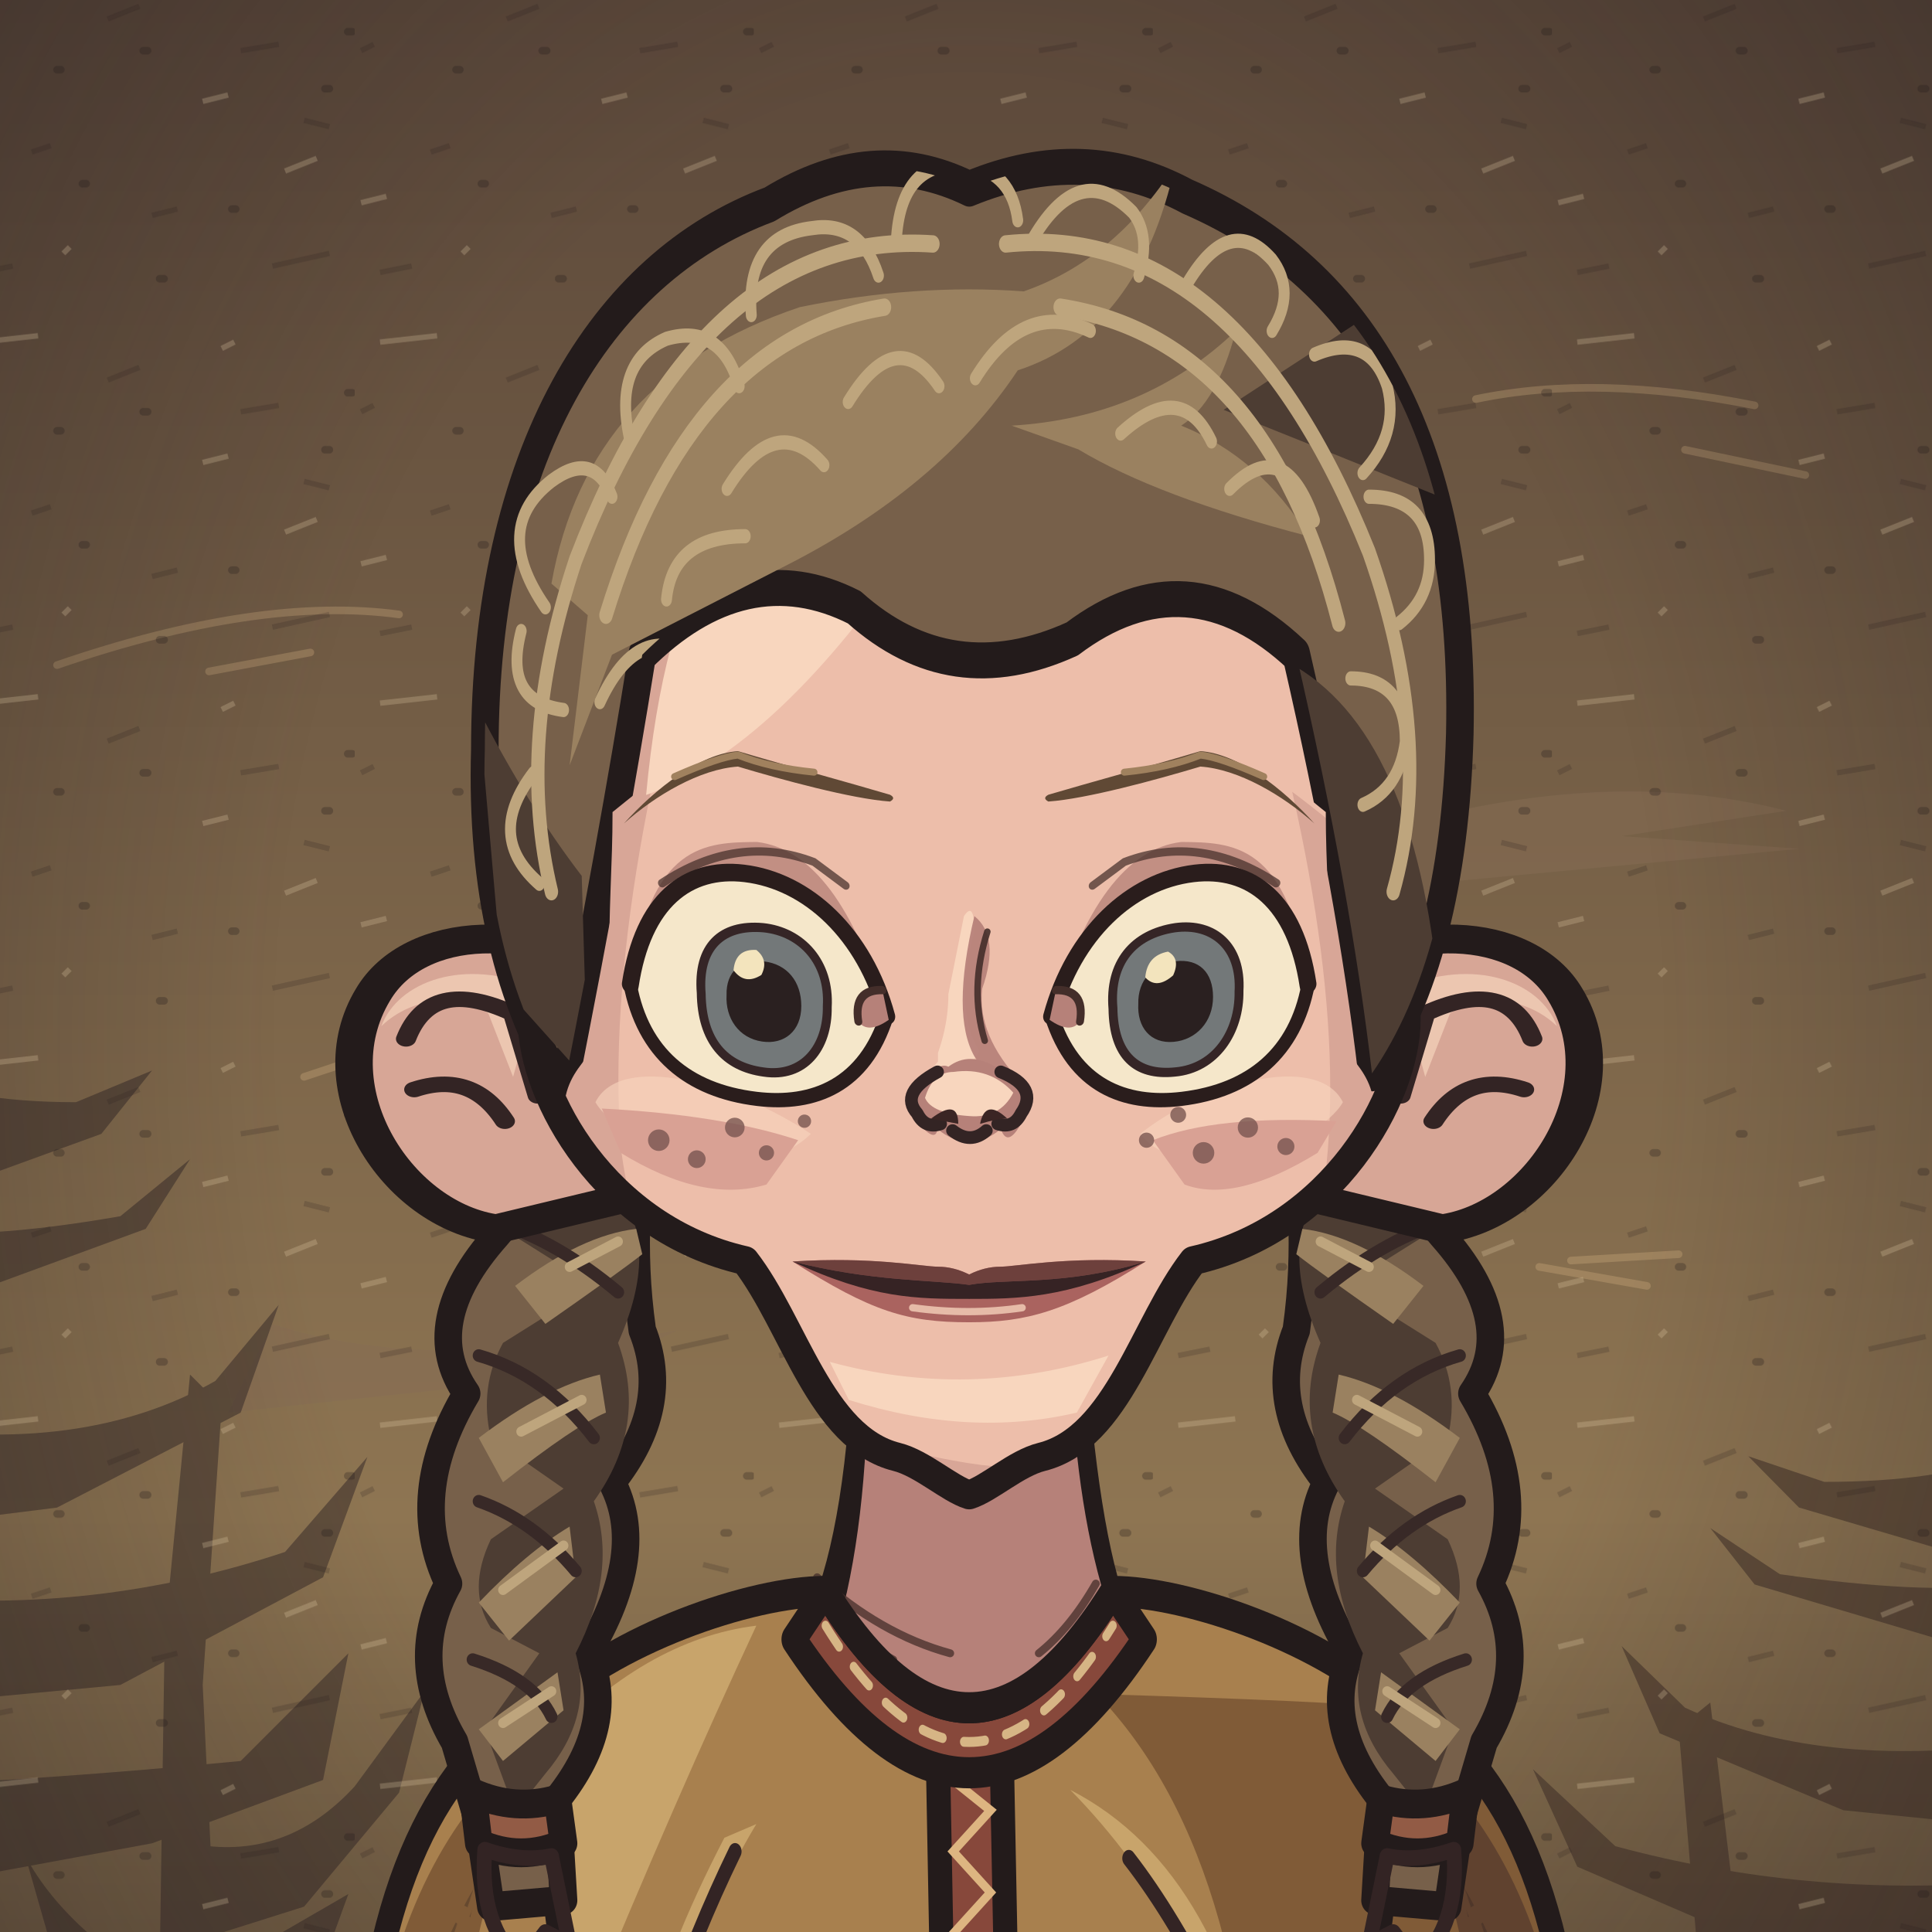
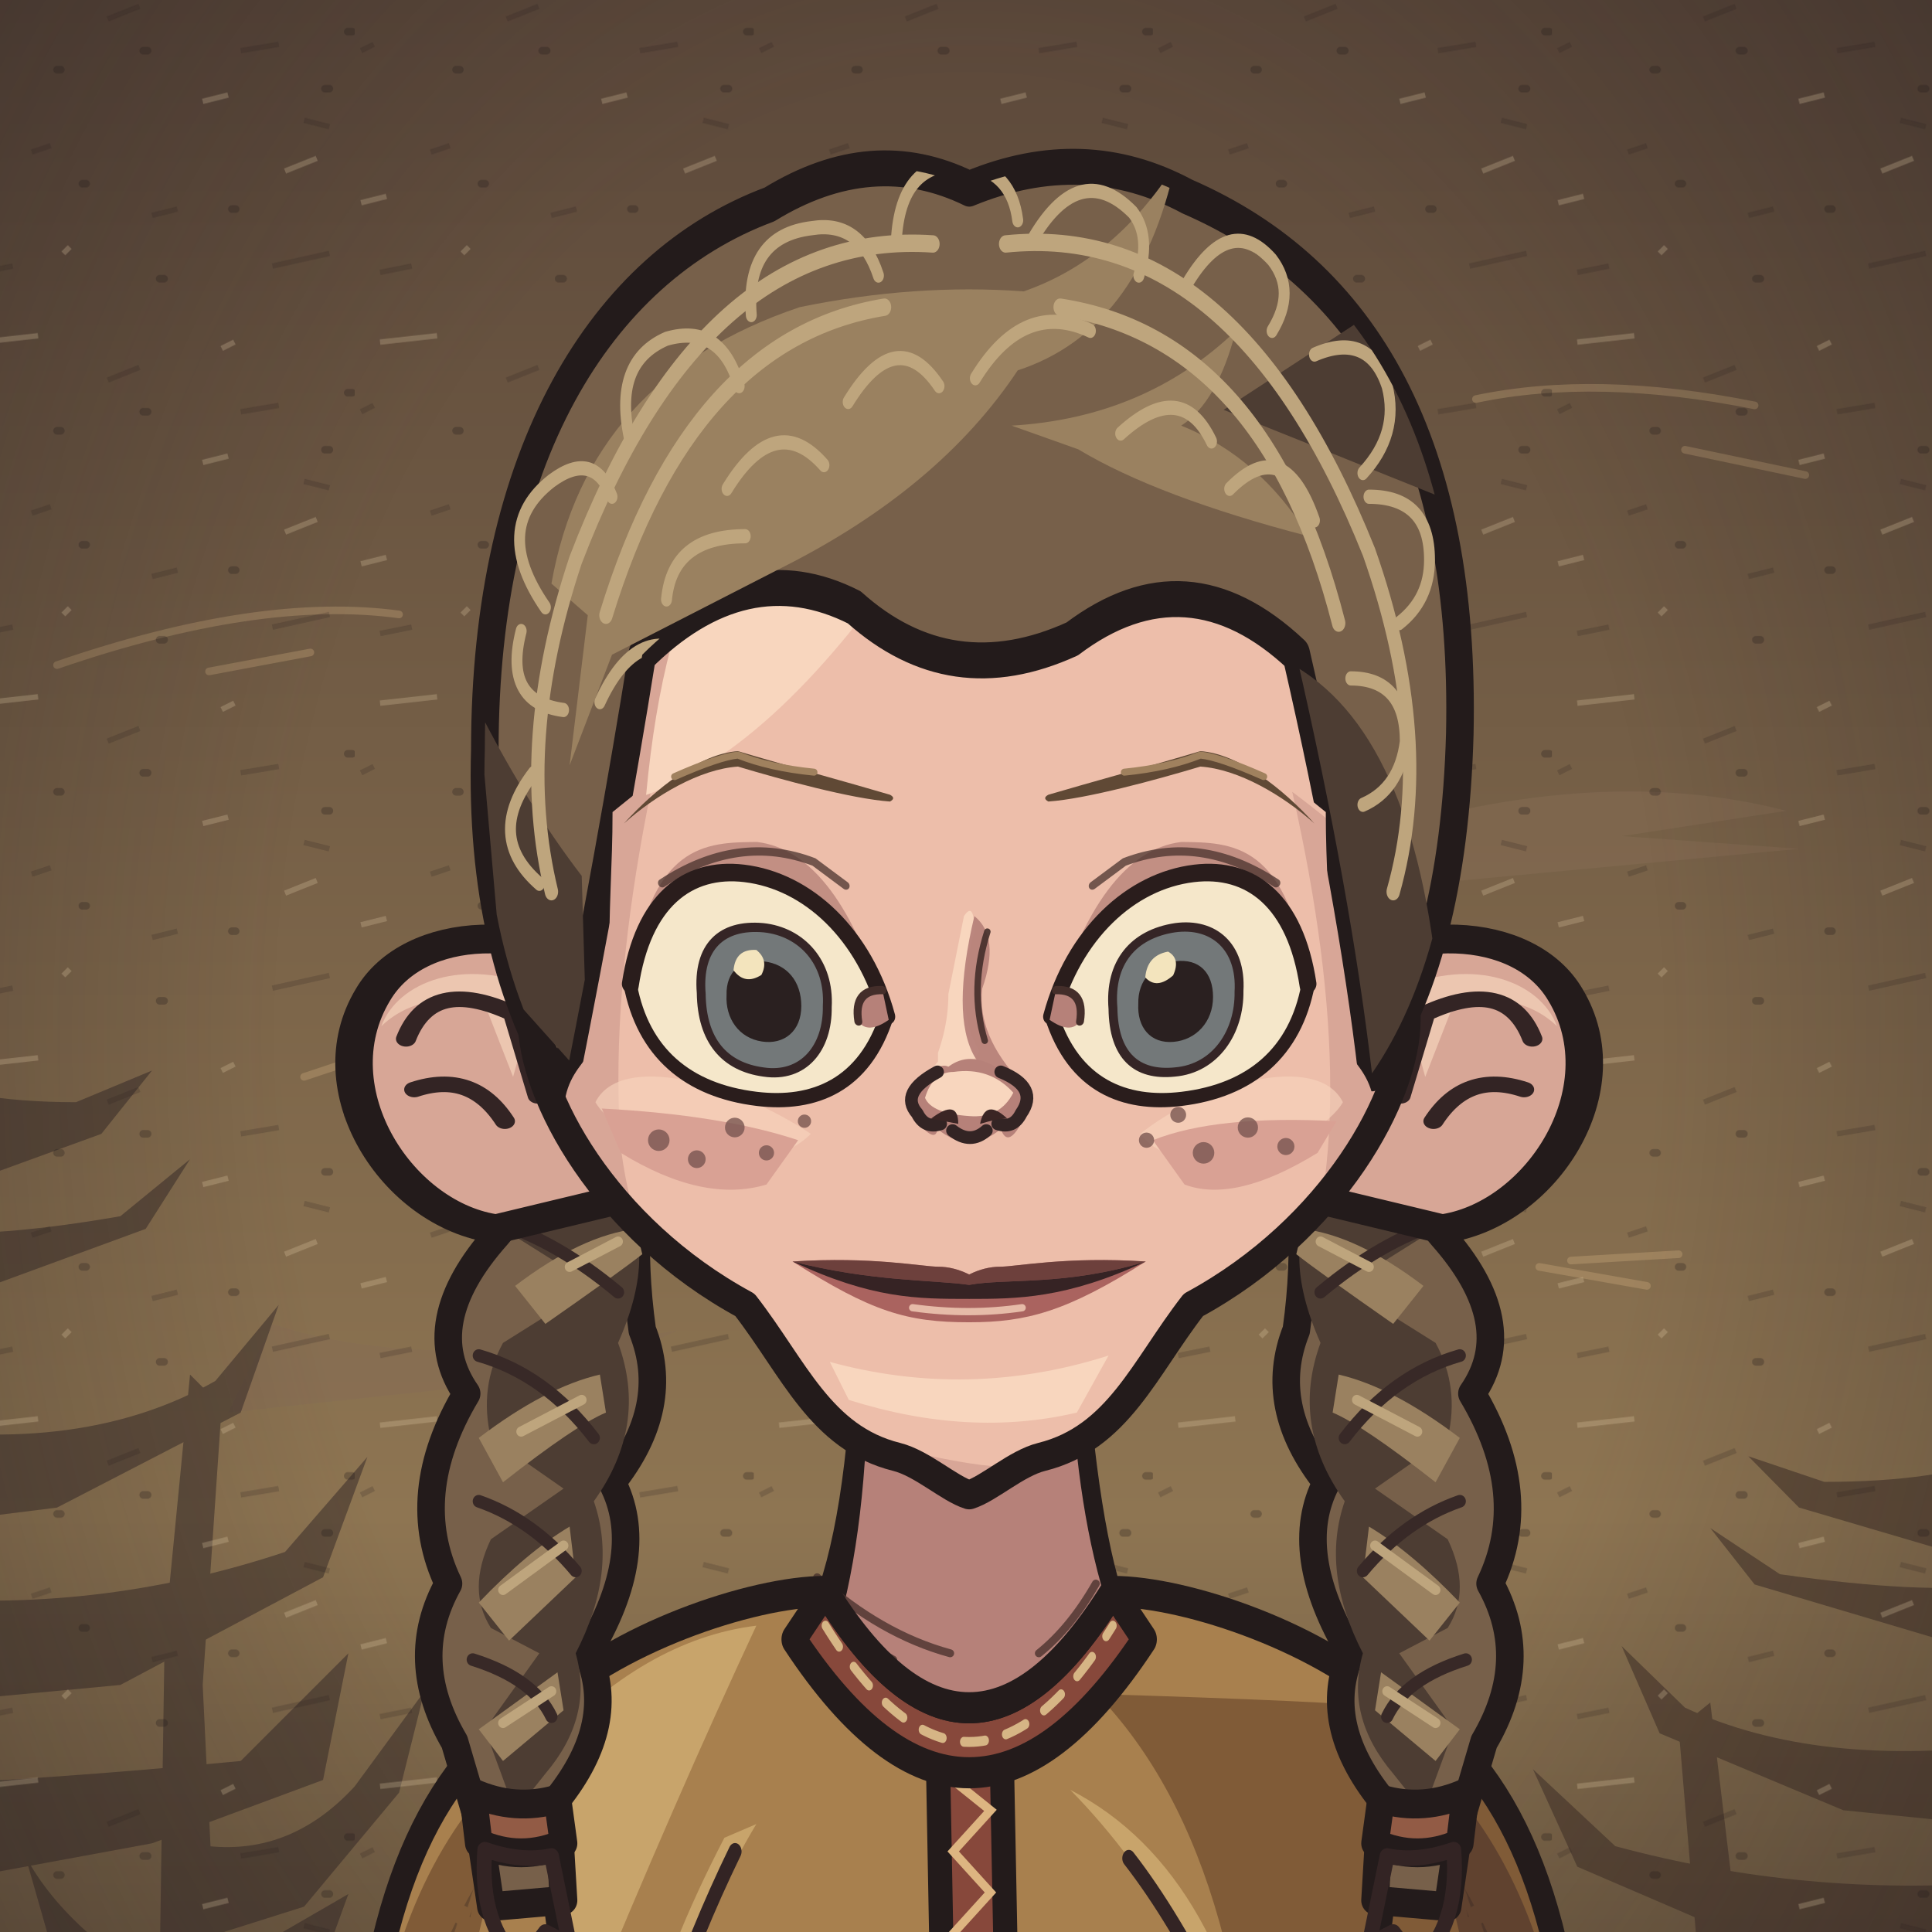
<svg xmlns="http://www.w3.org/2000/svg" xmlns:xlink="http://www.w3.org/1999/xlink" aria-labelledby="title" width="32" height="32" viewBox="7 8 305 305" role="img">
  <defs>
    <style>
      .edge {stroke:#231b1b;stroke-width:4.55;stroke-linecap:round;stroke-linejoin:round}
      .seam {fill:none;stroke:#332424;stroke-width:2.45;stroke-linecap:round;stroke-linejoin:round}
      .etch {fill:none;stroke:#442e2a;stroke-width:1.25;stroke-linecap:round}
      .hair-line {fill:none;stroke:#967661;stroke-width:1.45;stroke-linecap:round}
      .white {fill:#f5e7ca;stroke:#2a1d1c;stroke-width:2.65;stroke-linejoin:round}
      .label {fill:#efdfc1;font:600 20px Georgia,serif}
      .muted {fill:#b8aa96;font:13px 'Segoe UI',sans-serif}
      .section {fill:#dcbb8e;font:600 14px 'Segoe UI',sans-serif}
    </style>
    <linearGradient id="umber" x2="0" y2="1" gradientUnits="objectBoundingBox">
      <stop stop-color="#594639" />
      <stop offset=".56" stop-color="#8e7552" />
      <stop offset="1" stop-color="#3c3029" />
    </linearGradient>
    <linearGradient id="ash" x2="0" y2="1" gradientUnits="objectBoundingBox">
      <stop stop-color="#3b423d" />
      <stop offset=".56" stop-color="#7a7d67" />
      <stop offset="1" stop-color="#242b28" />
    </linearGradient>
    <linearGradient id="rose" x2="0" y2="1" gradientUnits="objectBoundingBox">
      <stop stop-color="#51404a" />
      <stop offset=".56" stop-color="#8a6972" />
      <stop offset="1" stop-color="#372c33" />
    </linearGradient>
    <pattern id="paper-grain" width="63" height="57" patternUnits="userSpaceOnUse">
      <path d="M1 16l2-1m21-4 5-2m16 7 6-1M12 32l3-1m16 11 4-1m20-14 4 1M4 51l5-1m41 0 9-2" fill="none" stroke="#231a1b" stroke-width=".85" opacity=".19" />
      <path d="M4 5l9-1m29 2 2-1M1 40l4-1m12 9 1-1m21-23 4-1m9 12 5-2" fill="none" stroke="#f0dbb5" stroke-width=".85" opacity=".23" />
      <path d="M16 19h.6m13-3h.7m28 6h.7m-39 15h.6m23 4h.6m-12 11h.7m29-39h.7" fill="none" stroke="#21191a" stroke-width="1.2" opacity=".28" stroke-linecap="round" />
    </pattern>
    <pattern id="ink-lines" width="7" height="9" patternUnits="userSpaceOnUse" patternTransform="rotate(28)">
      <path d="M1 -2V10m2.8-8 .6 6m1.9-1v5" stroke="#271d1d" stroke-width=".95" fill="none" opacity=".65" />
    </pattern>
    <radialGradient id="vignette" cx=".5" cy=".39" r=".72">
      <stop offset=".47" stop-color="#20191c" stop-opacity="0" />
      <stop offset="1" stop-color="#20191c" stop-opacity=".48" />
    </radialGradient>
    <g id="firs" fill="currentColor">
      <path d="M10 439Q15 379 12 300L9 220 15 146 15 54 19 80 21 147 28 230 25 326 29 439Z" />
      <path d="M17 169Q27 174 45 174L57 169 49 179 27 187 17 185                M18 194Q29 196 52 192L63 183 56 194 26 205 16 207                M15 225Q46 230 67 218L77 206 71 223 42 238 18 241                M17 252Q48 255 78 245L91 230 84 249 52 266 20 269                M14 282Q40 281 71 278L88 261 84 281 57 291 19 298                M19 312Q43 316 69 310L88 299 84 310 58 322 22 325" />
      <path d="M6 312 0 315V284L11 285M0 266 13 270V250L0 249M0 220 15 221 15 206 0 202                M0 180 16 181V167L0 165M0 141 15 150V138L0 133M0 112 17 127V118L0 104" />
      <path d="M64 440Q55 380 58 324L59 258 63 217 68 222 65 266 68 328 76 440Z                M63 291Q78 294 89 282L100 267 96 283 81 301 62 307                M63 323Q80 323 106 304L98 321 68 339                M63 316Q44 306 37 293L41 307 64 329Z" />
    </g>
    <g id="brambles" fill="none" stroke="currentColor" stroke-linecap="round" stroke-linejoin="round">
      <path stroke-width="3.8" d="M9 440Q13 401 21 380T26 333m-8 57Q39 375 43 352m-28 46Q6 377 0 376M41 440Q41 402 63 385m-20 44q26-6 39-30" />
      <path stroke-width="2" d="M23 364l14-13m-12 4-7-15m20 29 17-4m-15-1 1-11m13 49 2-17m2 14 18-5m-34 32q-12-10-17-10" />
    </g>
    <g id="night-scratches" fill="none" stroke="currentColor" stroke-width="1.2" stroke-linecap="round">
      <path d="M16 113q32-11 54-8m-30 9 16-3m184-40q19-4 44 1m-11 7 19 4                M24 335q33-3 68-16m-44 16 26-4m164-9q31 5 60-3m-39 8 38-3                M27 391q22-6 52-5m168 14q28-8 57-8m-40 11 24-4                M55 178l18-6m177 36 17 3m-12-4 17-1" />
    </g>
    <g id="shirt-setting">
      <rect width="320" height="440" fill="url(#umber)" />
      <path d="M50 217q24 8 64 1l-15 7-56 6m176-90q39-13 70-5l-26 4 28 2-64 6" fill="#856c54" opacity=".5" />
      <use xlink:href="#firs" style="color:#342827" opacity=".52" transform="translate(-26 8)" />
      <use xlink:href="#firs" style="color:#413128" opacity=".58" transform="translate(340 101) scale(-1 .81)" />
      <use xlink:href="#night-scratches" style="color:#dfbb87" opacity=".28" />
      <use xlink:href="#brambles" style="color:#291f22" opacity=".71" />
      <rect width="320" height="440" fill="url(#vignette)" />
      <rect width="320" height="440" fill="url(#paper-grain)" />
    </g>
    <g id="armor-setting">
      <rect width="320" height="440" fill="url(#ash)" />
      <path d="M42 173q49-4 68 3l-43 6 25 3-49 4m151 35q47 10 104-6l-26 14-62 8Z" fill="#707764" opacity=".48" />
      <use xlink:href="#firs" style="color:#27312c" opacity=".64" transform="translate(-36 30)" />
      <use xlink:href="#firs" style="color:#303833" opacity=".75" transform="translate(324 45) scale(-.86 1.03)" />
      <use xlink:href="#brambles" style="color:#252a27" opacity=".62" transform="translate(319 10) scale(-1 1)" />
      <use xlink:href="#night-scratches" style="color:#d8d8a9" opacity=".28" transform="translate(-2 21)" />
      <rect width="320" height="440" fill="url(#vignette)" />
      <rect width="320" height="440" fill="url(#paper-grain)" />
    </g>
    <g id="woman-setting">
      <rect width="320" height="440" fill="url(#rose)" />
      <path d="M44 235q40-4 76-1l-20 6-36 2 19 3-44 5m183-50q35 3 60-3l-24 9-31 2" fill="#775d65" opacity=".6" />
      <use xlink:href="#firs" style="color:#3b2b34" opacity=".58" transform="translate(-20 84) scale(.86 .91)" />
      <use xlink:href="#firs" style="color:#3d2e39" opacity=".68" transform="translate(327 54) scale(-.85 .98)" />
      <path d="M300 440q-2-82-6-173l-9-103 7-35 12 42 9 98 7 171Z                M294 195q-10-18-25-24l-15-1 13-4 11 2 18 15                M285 162q-13-22-34-27l-7 4 7-11 17 4 20 17                M303 242q-18-23-36-27l-13 3 15-9 11 2 21 15" fill="#3a2b33" opacity=".64" />
      <use xlink:href="#brambles" style="color:#2d2229" opacity=".8" transform="translate(12 6)" />
      <use xlink:href="#night-scratches" style="color:#e1b8a8" opacity=".28" transform="translate(0 7)" />
      <rect width="320" height="440" fill="url(#vignette)" />
      <rect width="320" height="440" fill="url(#paper-grain)" />
    </g>
    <pattern id="mail-rings" width="14" height="13" patternUnits="userSpaceOnUse" patternTransform="rotate(-7)">
      <path d="M-1 2q3-3 6 0 1 3-2 5Q0 8-1 5M6 2q3-3 6 0 1 3-2 5Q7 8 6 5M3 8q3-3 6 0 1 3-2 5-3 1-4-2M10 8q3-3 6 0" fill="none" stroke="#2d2c28" stroke-width="1.6" stroke-linecap="round" />
      <path d="M-.5 4q1.5-2 3-1m5 1q1.4-2 3-1M4 10q1.5-2 3-1m4 1q1.4-2 3-1" fill="none" stroke="#9a9b87" stroke-width="1.12" opacity=".78" stroke-linecap="round" />
    </pattern>
    <pattern id="armor-plates" width="47" height="24" patternUnits="userSpaceOnUse" patternTransform="translate(4 4) rotate(2)">
      <path d="M1 0l21 .7 1 18-3 3-17-1-1-4Zm24 1 19-1 2 15-3 7-19-2Z" fill="#85867a" stroke="#352e2a" stroke-width="1.75" stroke-linejoin="round" />
      <path d="M2 2l18 .2-.2 4L5 7 4 17Zm24 0 16-1 1 4-14 2-3 10Z" fill="#a9a58d" />
      <path d="M19 4l4 14-3 3-16-1 13-4Zm22 2 4 10-2 5-17-1 13-4Z" fill="#62655f" />
      <path d="M7 7l1-.5m6 12 3-2m16-7 5-1m-7 5 4-2" fill="none" stroke="#d0c0a0" stroke-width=".9" opacity=".76" />
      <path d="M6 12q2-2 2.7 1-1 2.2-2.7.5Zm12 1q1.8-2 2.4.6-1 2.6-2.5.8Zm11 1q1-2.2 2.8-1-.2 2.9-2.8 2.1Zm12-2q2.2-1.4 2.3.8-1 2.3-2.3.5Z" fill="#3c342d" />
    </pattern>
    <clipPath id="portrait-frame">
      <rect width="320" height="440" />
    </clipPath>
    <clipPath id="wardrobe-torso-mask">
      <path d="M133 273 C119 273 93 280 80 290 C77 305 86 322 84 346 C82 370 91 386 90 400 C89 415 86 431 81 445 H239 C234 431 231 415 230 400 C229 386 238 370 236 346 C234 322 243 305 240 290 C227 280 201 273 187 273 Q160 307 133 273Z" />
    </clipPath>
    <clipPath id="face-shape-clip">
-       <path d="M 160 54 C 194 54 221 71 225 128 C 226 143 229 156 229 169 C 229 181 217.52 202 195.4 207 C 187.636 217 183.5 235 171.44 238 C 167.44 239 163.168 243 160 244 C 156.832 243 152.56 239 148.56 238 C 136.5 235 132.364 217 124.6 207 C 102.48 202 91 181 91 169 C 91 156 94 143 95 128 C 99 71 126 54 160 54 Z" />
+       <path d="M 160 54 C 194 54 221 71 225 128 C 226 143 229 156 229 169 C 229 181 217.52 202 195.4 214 C 187.636 224 183.5 235 171.44 238 C 167.44 239 163.168 243 160 244 C 156.832 243 152.56 239 148.56 238 C 136.5 235 132.364 224 124.6 214 C 102.48 202 91 181 91 169 C 91 156 94 143 95 128 C 99 71 126 54 160 54 Z" />
    </clipPath>
    <clipPath id="face-features-eye-left">
      <path d="M-21 0 C-19 -13 -12 -19 -3 -19 C7 -19 16 -12 19.5 0 C16 11 8 15 -1 15 C-12 15 -19 10 -21 0Z" />
    </clipPath>
    <clipPath id="face-features-eye-right">
      <path d="M-21 0 C-19 -13 -12 -19 -3 -19 C7 -19 16 -12 19.5 0 C16 11 8 15 -1 15 C-12 15 -19 10 -21 0Z" />
    </clipPath>
    <clipPath id="face-features-nose-bridge">
      <path d="M154 144H167V179L172 185V187H149V185L154 179Z" />
    </clipPath>
    <mask id="hair-face-opening" maskUnits="userSpaceOnUse" x="0" y="0" width="320" height="440">
      <rect fill="white" x="0" y="0" width="320" height="440" />
      <g clip-path="url(#face-shape-clip)">
        <path d="M103.7 136.2C110.5 130.664 117.5 125.182 123.5 124.782C130.5 126.882 141.5 129.882 149 131.664Q160 139.664 171 131.664C178.5 129.882 189.5 126.882 196.5 124.782C202.5 125.182 209.5 130.664 216.3 136.2C216.3 145.2 216.9 149 216.9 166C216.9 175 224 175 224 184V300H96V184C96 175 103.1 175 103.1 166C103.1 149 103.7 145.2 103.7 136.2Z" fill="black" />
      </g>
    </mask>
    <clipPath id="hair-crown-clip">
      <path d="M93 176Q79 159 80 133C80 96 99 72 127 64Q144 56 160 62Q179 56 196 63C226 73 242 95 241 131Q240 159 226.5 174Q223 151 214 121Q196 108 177 119 Q157 126 141 115 Q123 108 106 121Q101 145 93 176Z" />
    </clipPath>
  </defs>
  <g clip-path="url(#portrait-frame)">
    <use xlink:href="#shirt-setting" />
    <g data-part="neck">
      <g id="face-shape-neck">
        <path d="M 144 219 Q 143 249 137 263 Q 130 270 114 278 L 131 301 189 301 206 278 Q 190 270 183 263 Q 178 250 176 219 Z" fill="#e0b09f" class="edge" />
        <path d="M 144 224 176 224 Q 177 247 182 262 Q 178 275 160 277 Q 142 275 139 266 Q 144 249 144 224 Z" fill="#b68179" />
        <path d="M 136 257 q 10 9 21 12 m -16 -3 7 4 m 32 -12 q -4 7 -9 11" class="etch" opacity=".75" />
      </g>
    </g>
    <g data-part="wardrobe" transform="matrix(0.84 0 0 1.08 25.6 -35.6)">
      <path d="M91 284C69 291 54 304 48 332C38 362 37 415 50 445H92L109 336Z" fill="#a8804e" class="edge" data-part="sleeve-outline" data-side="left" />
      <path d="M49 337 Q56 308 80 294 Q63 326 64 351 L53 373 Q53 421 64 444 H50 Q35 397 49 337Z" fill="#805b37" />
      <path d="M48 354 Q59 326 68 315 Q59 342 62 359 L45 383Z" fill="url(#ink-lines)" opacity=".44" />
      <path d="M53 376 q10 -11 20 -14 m-18 27 16 -10 M52 414 q4 11 13 21" class="seam" />
      <path d="M54 354 l9 -17 m-9 24 9 -14 m-6 61 10 13" class="etch" />
      <g transform="translate(320 0) scale(-1 1)">
        <path d="M91 284C69 291 54 304 48 332C38 362 37 415 50 445H92L109 336Z" fill="#805b37" class="edge" data-part="sleeve-outline" data-side="right" />
        <path d="M49 337 Q56 308 80 294 Q63 326 64 351 L53 373 Q53 421 64 444 H50 Q35 397 49 337Z" fill="#60422f" />
        <path d="M48 354 Q59 326 68 315 Q59 342 62 359 L45 383Z" fill="url(#ink-lines)" opacity=".44" />
        <path d="M53 376 q10 -11 20 -14 m-18 27 16 -10 M52 414 q4 11 13 21" class="seam" />
        <path d="M54 354 l9 -17 m-9 24 9 -14 m-6 61 10 13" class="etch" />
      </g>
      <path d="M133 273 C119 273 93 280 80 290 C77 305 86 322 84 346 C82 370 91 386 90 400 C89 415 86 431 81 445 H239 C234 431 231 415 230 400 C229 386 238 370 236 346 C234 322 243 305 240 290 C227 280 201 273 187 273 Q160 307 133 273Z" fill="#a8804e" />
      <g data-part="torso" clip-path="url(#wardrobe-torso-mask)">
        <path d="M80 296 Q99 280 120 278 Q105 303 88 335Z" fill="#c8a46b" />
        <path d="M184 288 Q227 289 240 290 L257 444 H217 Q226 405 214 371 Q215 313 184 288Z" fill="#805b37" />
        <path d="M81 344 Q91 359 87 381 L72 402 L64 359Z" fill="#805b37" />
        <path d="M207 371 Q223 390 235 386 L234 416 L220 412Z" fill="url(#ink-lines)" opacity=".42" />
        <path d="M120 307 Q103 329 98 361 Q92 342 114 309Z M179 302 Q209 314 216 353 Q203 321 179 302Z" fill="#c8a46b" />
        <path d="M133 409 Q124 426 123 444 H113 Q119 423 133 409Z M174 412 Q184 426 192 445 H177Z" fill="#c8a46b" />
        <path d="M116 311 Q101 335 95 360 M190 312 Q207 329 225 367 M150 338 q-3 22 3 42 m11 -31 6 35 M129 421 l-7 24 m60 -28 8 27" class="seam" />
        <path d="M101 369 l-7 16 m12 -12 -6 12 M222 355 l6 19 m-11 -12 5 15 M143 367 l2 14 m65 44 4 13" class="etch" />
        <path d="M154 292h12l1 40-12 2Z" fill="#87483b" class="edge" />
        <path d="M156 300l8 5-7 6 7 6-7 6 7 5" fill="none" stroke="#ddb581" stroke-width="1.4" />
        <path d="M133 273 Q160 307 187 273 L193 280 Q160 319 127 280Z" fill="#87483b" class="edge" />
        <path d="M133 278 Q160 312 187 278" fill="none" stroke="#d6b585" stroke-width="1.45" stroke-dasharray="4 4" stroke-linecap="round" />
      </g>
      <path d="M133 273 C119 273 93 280 80 290 C77 305 86 322 84 346 C82 370 91 386 90 400 C89 415 86 431 81 445 H239 C234 431 231 415 230 400 C229 386 238 370 236 346 C234 322 243 305 240 290 C227 280 201 273 187 273 Q160 307 133 273Z" fill="none" class="edge" />
      <g data-part="belt" clip-path="url(#wardrobe-torso-mask)">
        <path d="M96 396 Q160 414 224 395 L223 413 Q160 430 97 414Z" fill="#574034" class="edge" />
        <path d="M99 400 Q160 417 221 399 L221 403 Q160 420 100 404Z" fill="#916649" />
        <path d="M101 410 Q160 426 219 409" fill="none" stroke="#bd9369" stroke-width="1.35" stroke-dasharray="3 3" stroke-linecap="round" />
        <path d="M149 402l24 -1 5 4-1 13-5 4-24 -1-5 -4v-11Z M151 407l-1 9 20 1 1 -11Z" fill="#c69657" fill-rule="evenodd" stroke="#372621" stroke-width="2.9" stroke-linejoin="round" />
        <path d="M156 412l16 -1m-25 -4 8 -2" fill="none" stroke="#e9b97b" stroke-width="2" stroke-linecap="round" />
      </g>
    </g>
    <g id="hair-braid" transform="matrix(0.956 0 0 1 7.059 0)">
      <g transform="translate(0 10)">
        <path d="M220 155C232 169 227 181 238 193Q251 207 243 218q10 16 3 30 7 12-1 25l-4 13-2 13-12-1 1-16q-10-12-5-23-10-16-4-27-10-12-5-24C218 181 208 169 220 155Z" fill="#77604a" class="edge" />
        <path d="M229 184Q235 188 237 192l-15 9 15 9q4 7 2 15l-12 8 12 8q4 8 0 14l-8 4 9 12-5 13-5-6q-8-9-5-19-7-13-3-24-9-12-4-25-7-15 0-24Z" fill="#4d3d33" />
        <path d="M215 192q9 1 20 9l-5 6q-12-8-16-11Zm6 23q9 2 20 10l-4 7q-12-9-17-11Zm5 24q7 4 15 12l-5 6-11-10Zm2 23 13 9-4 5-10-8Z" fill="#9a8160" />
        <path d="M218 202q10-8 20-11m-16 34q8-10 19-13m-16 34q7-8 16-11m-12 34q3-6 13-9" fill="none" stroke="#382927" stroke-width="2" stroke-linecap="round" stroke-linejoin="round" />
        <path d="M218 194l8 4m-2 21 10 5m-7 18 10 7m-8 16 8 5" fill="none" stroke="#bea57d" stroke-width="1.6" stroke-linecap="round" stroke-linejoin="round" />
        <path d="M228 282q7 2 14-1l-1 8q-7 3-14 0Z" fill="#925b45" class="edge" />
        <path d="M229 291q5 1 11-1 1 12-6 18l-4-5-4 2Z" fill="#4d3d33" class="seam" />
      </g>
      <g transform="translate(320 0) scale(-1 1)">
        <g transform="translate(0 10)">
          <path d="M220 155C232 169 227 181 238 193Q251 207 243 218q10 16 3 30 7 12-1 25l-4 13-2 13-12-1 1-16q-10-12-5-23-10-16-4-27-10-12-5-24C218 181 208 169 220 155Z" fill="#77604a" class="edge" />
          <path d="M229 184Q235 188 237 192l-15 9 15 9q4 7 2 15l-12 8 12 8q4 8 0 14l-8 4 9 12-5 13-5-6q-8-9-5-19-7-13-3-24-9-12-4-25-7-15 0-24Z" fill="#4d3d33" />
          <path d="M215 192q9 1 20 9l-5 6q-12-8-16-11Zm6 23q9 2 20 10l-4 7q-12-9-17-11Zm5 24q7 4 15 12l-5 6-11-10Zm2 23 13 9-4 5-10-8Z" fill="#9a8160" />
          <path d="M218 202q10-8 20-11m-16 34q8-10 19-13m-16 34q7-8 16-11m-12 34q3-6 13-9" fill="none" stroke="#382927" stroke-width="2" stroke-linecap="round" stroke-linejoin="round" />
          <path d="M218 194l8 4m-2 21 10 5m-7 18 10 7m-8 16 8 5" fill="none" stroke="#bea57d" stroke-width="1.6" stroke-linecap="round" stroke-linejoin="round" />
          <path d="M228 282q7 2 14-1l-1 8q-7 3-14 0Z" fill="#925b45" class="edge" />
          <path d="M229 291q5 1 11-1 1 12-6 18l-4-5-4 2Z" fill="#4d3d33" class="seam" />
        </g>
      </g>
    </g>
    <g id="face-shape">
      <g id="face-shape-ears">
        <g transform="translate(101 179) scale(-1.3 1)">
          <path d="M -4 -15 C 7 -26 22 -25 27 -14 C 34 1 24 21 12 23 L -4 18 Z" fill="#d7a696" class="edge" />
          <path d="M 7 -15 C 16 -20 24 -16 26 -9 C 22 -14 16 -14 13 -11 L 10 -1 Z" fill="#f8d6be" opacity=".66" />
          <path d="M 23 -7 Q 20 -17 10 -11 L 7 2 M 22 1 Q 15 -2 11 6" class="seam" />
        </g>
        <g transform="translate(219 179) scale(1.3 1)">
          <path d="M -4 -15 C 7 -26 22 -25 27 -14 C 34 1 24 21 12 23 L -4 18 Z" fill="#d7a696" class="edge" />
          <path d="M 7 -15 C 16 -20 24 -16 26 -9 C 22 -14 16 -14 13 -11 L 10 -1 Z" fill="#f8d6be" opacity=".66" />
          <path d="M 23 -7 Q 20 -17 10 -11 L 7 2 M 22 1 Q 15 -2 11 6" class="seam" />
        </g>
      </g>
-       <path d="M 160 54 C 194 54 221 71 225 128 C 226 143 229 156 229 169 C 229 181 217.52 202 195.4 207 C 187.636 217 183.5 235 171.44 238 C 167.44 239 163.168 243 160 244 C 156.832 243 152.56 239 148.56 238 C 136.5 235 132.364 217 124.6 207 C 102.48 202 91 181 91 169 C 91 156 94 143 95 128 C 99 71 126 54 160 54 Z" fill="#edbeaa" />
+       <path d="M 160 54 C 194 54 221 71 225 128 C 226 143 229 156 229 169 C 229 181 217.52 202 195.4 214 C 187.636 224 183.5 235 171.44 238 C 167.44 239 163.168 243 160 244 C 156.832 243 152.56 239 148.56 238 C 136.5 235 132.364 224 124.6 214 C 102.48 202 91 181 91 169 C 91 156 94 143 95 128 C 99 71 126 54 160 54 Z" fill="#edbeaa" />
      <g clip-path="url(#face-shape-clip)">
        <path d="M 70 141 Q 104 91 123 84 Q 102 148 105 189 Q 110 231 160 239 Q 192 244 211 214 Q 223 186 211 133 Q 235 151 250 174 L 250 265 70 265 Z" fill="#d8a697" />
        <path d="M 109 133.5 Q 114 80 142 79 Q 173 70 195 88 Q 174 79 152 93 Q 130 126 109 133.5 Z" fill="#f8d6be" />
        <g transform="translate(160 0) scale(-1 1)">
          <path d="M 25 187 C 37 179 55 174 59 182 C 55 189 34 196 25 187 Z" fill="#f8d6be" opacity=".605" />
          <path d="M 27 188 Q 39 184 58 183 L 55 190 Q 42 198 32 195 Z" fill="#d9a194" />
        </g>
        <g transform="translate(160 0) scale(1 1)">
          <path d="M 27 187 C 37 179 55 174 59 182 C 55 189 34 196 27 187 Z" fill="#f8d6be" opacity=".605" />
          <path d="M 29 188 Q 39 184 58 185 L 55 190 Q 42 198 34 195 Z" fill="#d9a194" />
        </g>
        <path d="M 92 183 Q 99 211 120 232 L 132 247 119 248 Q 98 234 85 212 Z M 229 184 Q 224 217 203 241 L 193 250 209 247 Q 230 233 240 211 Z" fill="url(#ink-lines)" opacity=".14" />
        <path d="M 138 223 Q 160 229 182 222 L 177 231 Q 160 235 141 229 Z" fill="#f8d6be" />
        <circle cx="111" cy="188" r="1.7" fill="#76534e" opacity=".78" />
        <circle cx="117" cy="191" r="1.4" fill="#76534e" opacity=".78" />
        <circle cx="123" cy="186" r="1.55" fill="#76534e" opacity=".78" />
        <circle cx="128" cy="190" r="1.2" fill="#76534e" opacity=".78" />
        <circle cx="134" cy="185" r="1.05" fill="#76534e" opacity=".78" />
        <circle cx="188" cy="188" r="1.2" fill="#76534e" opacity=".78" />
        <circle cx="193" cy="184" r="1.25" fill="#76534e" opacity=".78" />
        <circle cx="197" cy="190" r="1.7" fill="#76534e" opacity=".78" />
        <circle cx="204" cy="186" r="1.6" fill="#76534e" opacity=".78" />
        <circle cx="210" cy="189" r="1.35" fill="#76534e" opacity=".78" />
      </g>
-       <path d="M 160 54 C 194 54 221 71 225 128 C 226 143 229 156 229 169 C 229 181 217.52 202 195.4 207 C 187.636 217 183.5 235 171.44 238 C 167.44 239 163.168 243 160 244 C 156.832 243 152.56 239 148.56 238 C 136.5 235 132.364 217 124.6 207 C 102.48 202 91 181 91 169 C 91 156 94 143 95 128 C 99 71 126 54 160 54 Z" fill="none" class="edge" />
+       <path d="M 160 54 C 194 54 221 71 225 128 C 226 143 229 156 229 169 C 229 181 217.52 202 195.4 214 C 187.636 224 183.5 235 171.44 238 C 167.44 239 163.168 243 160 244 C 156.832 243 152.56 239 148.56 238 C 136.5 235 132.364 224 124.6 214 C 102.48 202 91 181 91 169 C 91 156 94 143 95 128 C 99 71 126 54 160 54 Z" fill="none" class="edge" />
    </g>
    <g clip-path="url(#face-shape-clip)">
      <g data-part="eyes">
        <g transform="matrix(1 0.12 0 1.04 127.5 166)">
          <path d="M-21 0 C-18 -22 -9 -23 -1 -24 Q12 -24 19.5 0Z" fill="#b68179" opacity=".78" />
          <path d="M-16 -16 Q-4 -25 8 -22 L13 -19" class="etch" opacity=".72" />
          <path d="M-21 0 C-19 -13 -12 -19 -3 -19 C7 -19 16 -12 19.5 0 C16 11 8 15 -1 15 C-12 15 -19 10 -21 0Z" class="white" style="stroke-width:2.15" />
          <g clip-path="url(#face-features-eye-left)">
            <g transform="translate(0 0) scale(1 1)">
              <path d="M-9.8 0 C-10.4 -7 -6.6 -10.9 0 -11.1 C6.1 -11.2 10.5 -7 10.1 -.3 C10.2 5.9 6.4 11 0 10.8 C-6.1 10.7 -9.7 7.2 -9.8 0Z" fill="#737879" stroke="#352526" stroke-width="1.4" />
              <path d="M-5.8 -.2C-5.9-3.8-3.5-6 .1-6 3.8-6 6-3.6 6 .1 6 3.9 3.3 6.3-.2 6.2-3.9 6.1-6 3.3-5.8-.2Z" fill="#2a2020" />
              <path d="M-4.7-4.1Q-4.4-7.4-1.1-7.6 .9-6.3-.3-3.9-2.9-2-4.7-4.1Z" fill="#f3e4bd" />
            </g>
          </g>
          <path d="M-21 0 C-19 -13 -12 -19 -3 -19 C7 -19 16 -12 19.5 0" fill="none" stroke="#2a1d1c" stroke-width="2.65" stroke-linecap="round" />
          <path d="M18.8 -3.8 Q14.2 -3.4 15 1.4 Q16.5 3.2 19.8 .6Z" fill="#b68179" />
          <path d="M18.8 -3.8 Q14.2 -3.4 15 1.4" class="etch" />
        </g>
        <g transform="matrix(-1 0.12 0 1.04 192.5 166)">
          <path d="M-21 0 C-18 -22 -9 -23 -1 -24 Q12 -24 19.5 0Z" fill="#b68179" opacity=".78" />
          <path d="M-16 -16 Q-4 -25 8 -22 L13 -19" class="etch" opacity=".72" />
          <path d="M-21 0 C-19 -13 -12 -19 -3 -19 C7 -19 16 -12 19.5 0 C16 11 8 15 -1 15 C-12 15 -19 10 -21 0Z" class="white" style="stroke-width:2.15" />
          <g clip-path="url(#face-features-eye-right)">
            <g transform="translate(0 0) scale(-1 1)">
              <path d="M-9.8 0 C-10.4 -7 -6.6 -10.9 0 -11.1 C6.1 -11.2 10.5 -7 10.1 -.3 C10.2 5.9 6.4 11 0 10.8 C-6.1 10.7 -9.7 7.2 -9.8 0Z" fill="#737879" stroke="#352526" stroke-width="1.4" />
              <path d="M-5.8 -.2C-5.9-3.8-3.5-6 .1-6 3.8-6 6-3.6 6 .1 6 3.9 3.3 6.3-.2 6.2-3.9 6.1-6 3.3-5.8-.2Z" fill="#2a2020" />
              <path d="M-4.7-4.1Q-4.4-7.4-1.1-7.6 .9-6.3-.3-3.9-2.9-2-4.7-4.1Z" fill="#f3e4bd" />
            </g>
          </g>
          <path d="M-21 0 C-19 -13 -12 -19 -3 -19 C7 -19 16 -12 19.5 0" fill="none" stroke="#2a1d1c" stroke-width="2.65" stroke-linecap="round" />
          <path d="M18.8 -3.8 Q14.2 -3.4 15 1.4 Q16.5 3.2 19.8 .6Z" fill="#b68179" />
          <path d="M18.8 -3.8 Q14.2 -3.4 15 1.4" class="etch" />
        </g>
      </g>
      <g data-part="brows">
        <g transform="matrix(1 0 0 1 127.5 135)">
          <path d="M-22 3 C-17 -2.536 -10 -8.018 -4 -8.418 C3 -6.318 14 -3.318 20 -1.536 Q21 -1 20 -0.464 C14 -0.882 3 -3.882 -4 -5.982 C-10 -5.582 -17 -1.464 -22 3Z" fill="#604935" />
          <path d="M-14 -4.4 Q-7 -7.5 -4 -7.8 Q1 -5.8 8 -5.1" fill="none" stroke="#a0815e" stroke-width="1.1" stroke-linecap="round" />
        </g>
        <g transform="matrix(-1 0 0 1 192.5 135)">
          <path d="M-22 3 C-17 -2.536 -10 -8.018 -4 -8.418 C3 -6.318 14 -3.318 20 -1.536 Q21 -1 20 -0.464 C14 -0.882 3 -3.882 -4 -5.982 C-10 -5.582 -17 -1.464 -22 3Z" fill="#604935" />
          <path d="M-14 -4.4 Q-7 -7.5 -4 -7.8 Q1 -5.8 8 -5.1" fill="none" stroke="#a0815e" stroke-width="1.1" stroke-linecap="round" />
        </g>
      </g>
      <g data-part="nose" transform="translate(160 160) scale(.82 .82) translate(-160 -160)">
        <g clip-path="url(#face-features-nose-bridge)">
          <path d="M159 151 Q161 148 161 154 Q157 169 162 177 L158 183 152 182 Q156 174 156 166Z" fill="#f8d6be" />
          <path d="M161 151 Q166 155 162.5 165 Q161.5 174 170 183 L167 187 161 178 Q156.5 170 161 151Z" fill="#b68179" opacity=".93" />
          <path d="M163.5 154 Q160 165 163 175" class="etch" opacity=".9" />
        </g>
        <path d="M156 180 Q160 177 165 180 C167 180 166.09 180 168.5 182 Q172.5 186 170.5 190 Q167.5 196 166.09 192 Q160 197 153.91 192 Q153.5 195 149.5 190 Q147.5 186 151.5 183 Q154 179 156 180Z" fill="#b68179" />
        <path d="M157 181 Q164 180 168.5 185 Q165.95 190 160 189.5 Q152.775 189 151.5 186 Q153 181 157 181Z" fill="#f8d6be" />
        <path d="M153.91 181 Q146.5 185 150.0 189 Q151.5 192 154.5 191 M166.09 181 Q173.5 184 170.0 189 Q168.5 192 165.5 191" class="seam" />
        <path d="M152.65 190 q5.25 -4 5.25 1 q-5.25 -1 -5.25 -1Z M162.1 191 q1 -5 5.25 -1 q-2 0 -5.25 1Z" fill="#3b2524" />
        <path d="M156.8 192.3 Q160.25 195 163.3 192.3" class="seam" />
      </g>
      <g data-part="mouth" transform="translate(160 160) scale(.82 .82) translate(-160 -160)">
        <path d="M126 217.5 C141.3 216.5 151 218.5 154 218.5 Q157 218.5 160 220.0 Q163 218.5 166 218.5 C169 218.5 178.7 216.5 194 217.5 C178.7 227.2 171 229.2 160 229.2 C148 229.2 141.3 227.2 126 217.5Z" fill="#aa635f" />
        <path d="M126 217.5 C141.3 216.5 151 218.5 154 218.5 Q157 218.5 160 220.0 Q163 218.5 166 218.5 C169 218.5 178.7 216.5 194 217.5 C178.7 222.25 167 220.7 160 222 C153 221 141.3 221.4 126 217.5Z" fill="#56322f" opacity=".72" />
        <path d="M126 217.5 C141.3 221.4 153 221 160 222 C167 220.7 178.7 222.25 194 217.5 C178.7 224.7 169 224.7 160 224.7 C150 224.7 141.3 224.7 126 217.5Z" fill="#362324" />
        <path d="M149.12 226.4 Q160 227.9 170.2 226.4" fill="none" stroke="#f8d6be" stroke-width="1.4" stroke-linecap="round" opacity=".76" />
      </g>
    </g>
    <g id="hair-front">
      <g mask="url(#hair-face-opening)">
        <g transform="matrix(0.956 0 0 1.247 7.059 -39.529)">
          <path d="M93 176Q79 159 80 133C80 96 99 72 127 64Q144 56 160 62Q179 56 196 63C226 73 242 95 241 131Q240 159 226.5 174Q223 151 214 121Q196 108 177 119 Q157 126 141 115 Q123 108 106 121Q101 145 93 176Z" fill="#77604a" class="edge" />
          <g clip-path="url(#hair-crown-clip)">
            <path d="M91 112q6-26 41-35 19-3 37-2 15-4 25-16-6 21-26 26-13 15-39 25l-28 11-7 14 3-19Zm76-20q22-1 37-12-3 9-9 12 13 4 21 14-25-5-38-11Z" fill="#9a8160" />
            <path d="M79 128q8 12 17 21l1 26-14-12Zm123-38 26-13 13 25Z M210 121q22 7 27 39l-11 21Z" fill="#4d3d33" />
            <path d="M154 69Q116 67 95 109Q85 132 91 151M146 77Q114 81 100 116 M166 69Q204 66 226 108Q237 132 230 151M175 77Q209 81 221 117" fill="none" stroke="#bea57d" stroke-width="2.2" stroke-linecap="round" stroke-linejoin="round" />
            <path d="M90 115q-9-10 1-16 7-4 10 2m3-7q-3-10 6-13 9-2 12 6m2-9q-1-10 10-11 8-1 11 6m3-5q1-10 12-9 7 1 8 7m2 3q8-11 17-4 3 3 1 8m8 1q7-9 14-3 4 4 0 9m7 3q9-3 12 4 2 6-4 11m1 3q10 0 10 8 0 5-5 8M93 128q-10-1-7-10m13 9q6-10 15-6m-4-7q1-8 13-8m-3-6q8-10 16-3m4-8q8-10 15-2m6-1q8-10 19-6m5 13q10-7 15 1m3 6q9-7 14 4m6 20q9 0 9 8-1 6-7 8M89 150q-9-6-1-14" fill="none" stroke="#bea57d" stroke-width="1.8" stroke-linecap="round" stroke-linejoin="round" />
          </g>
        </g>
      </g>
    </g>
  </g>
</svg>
